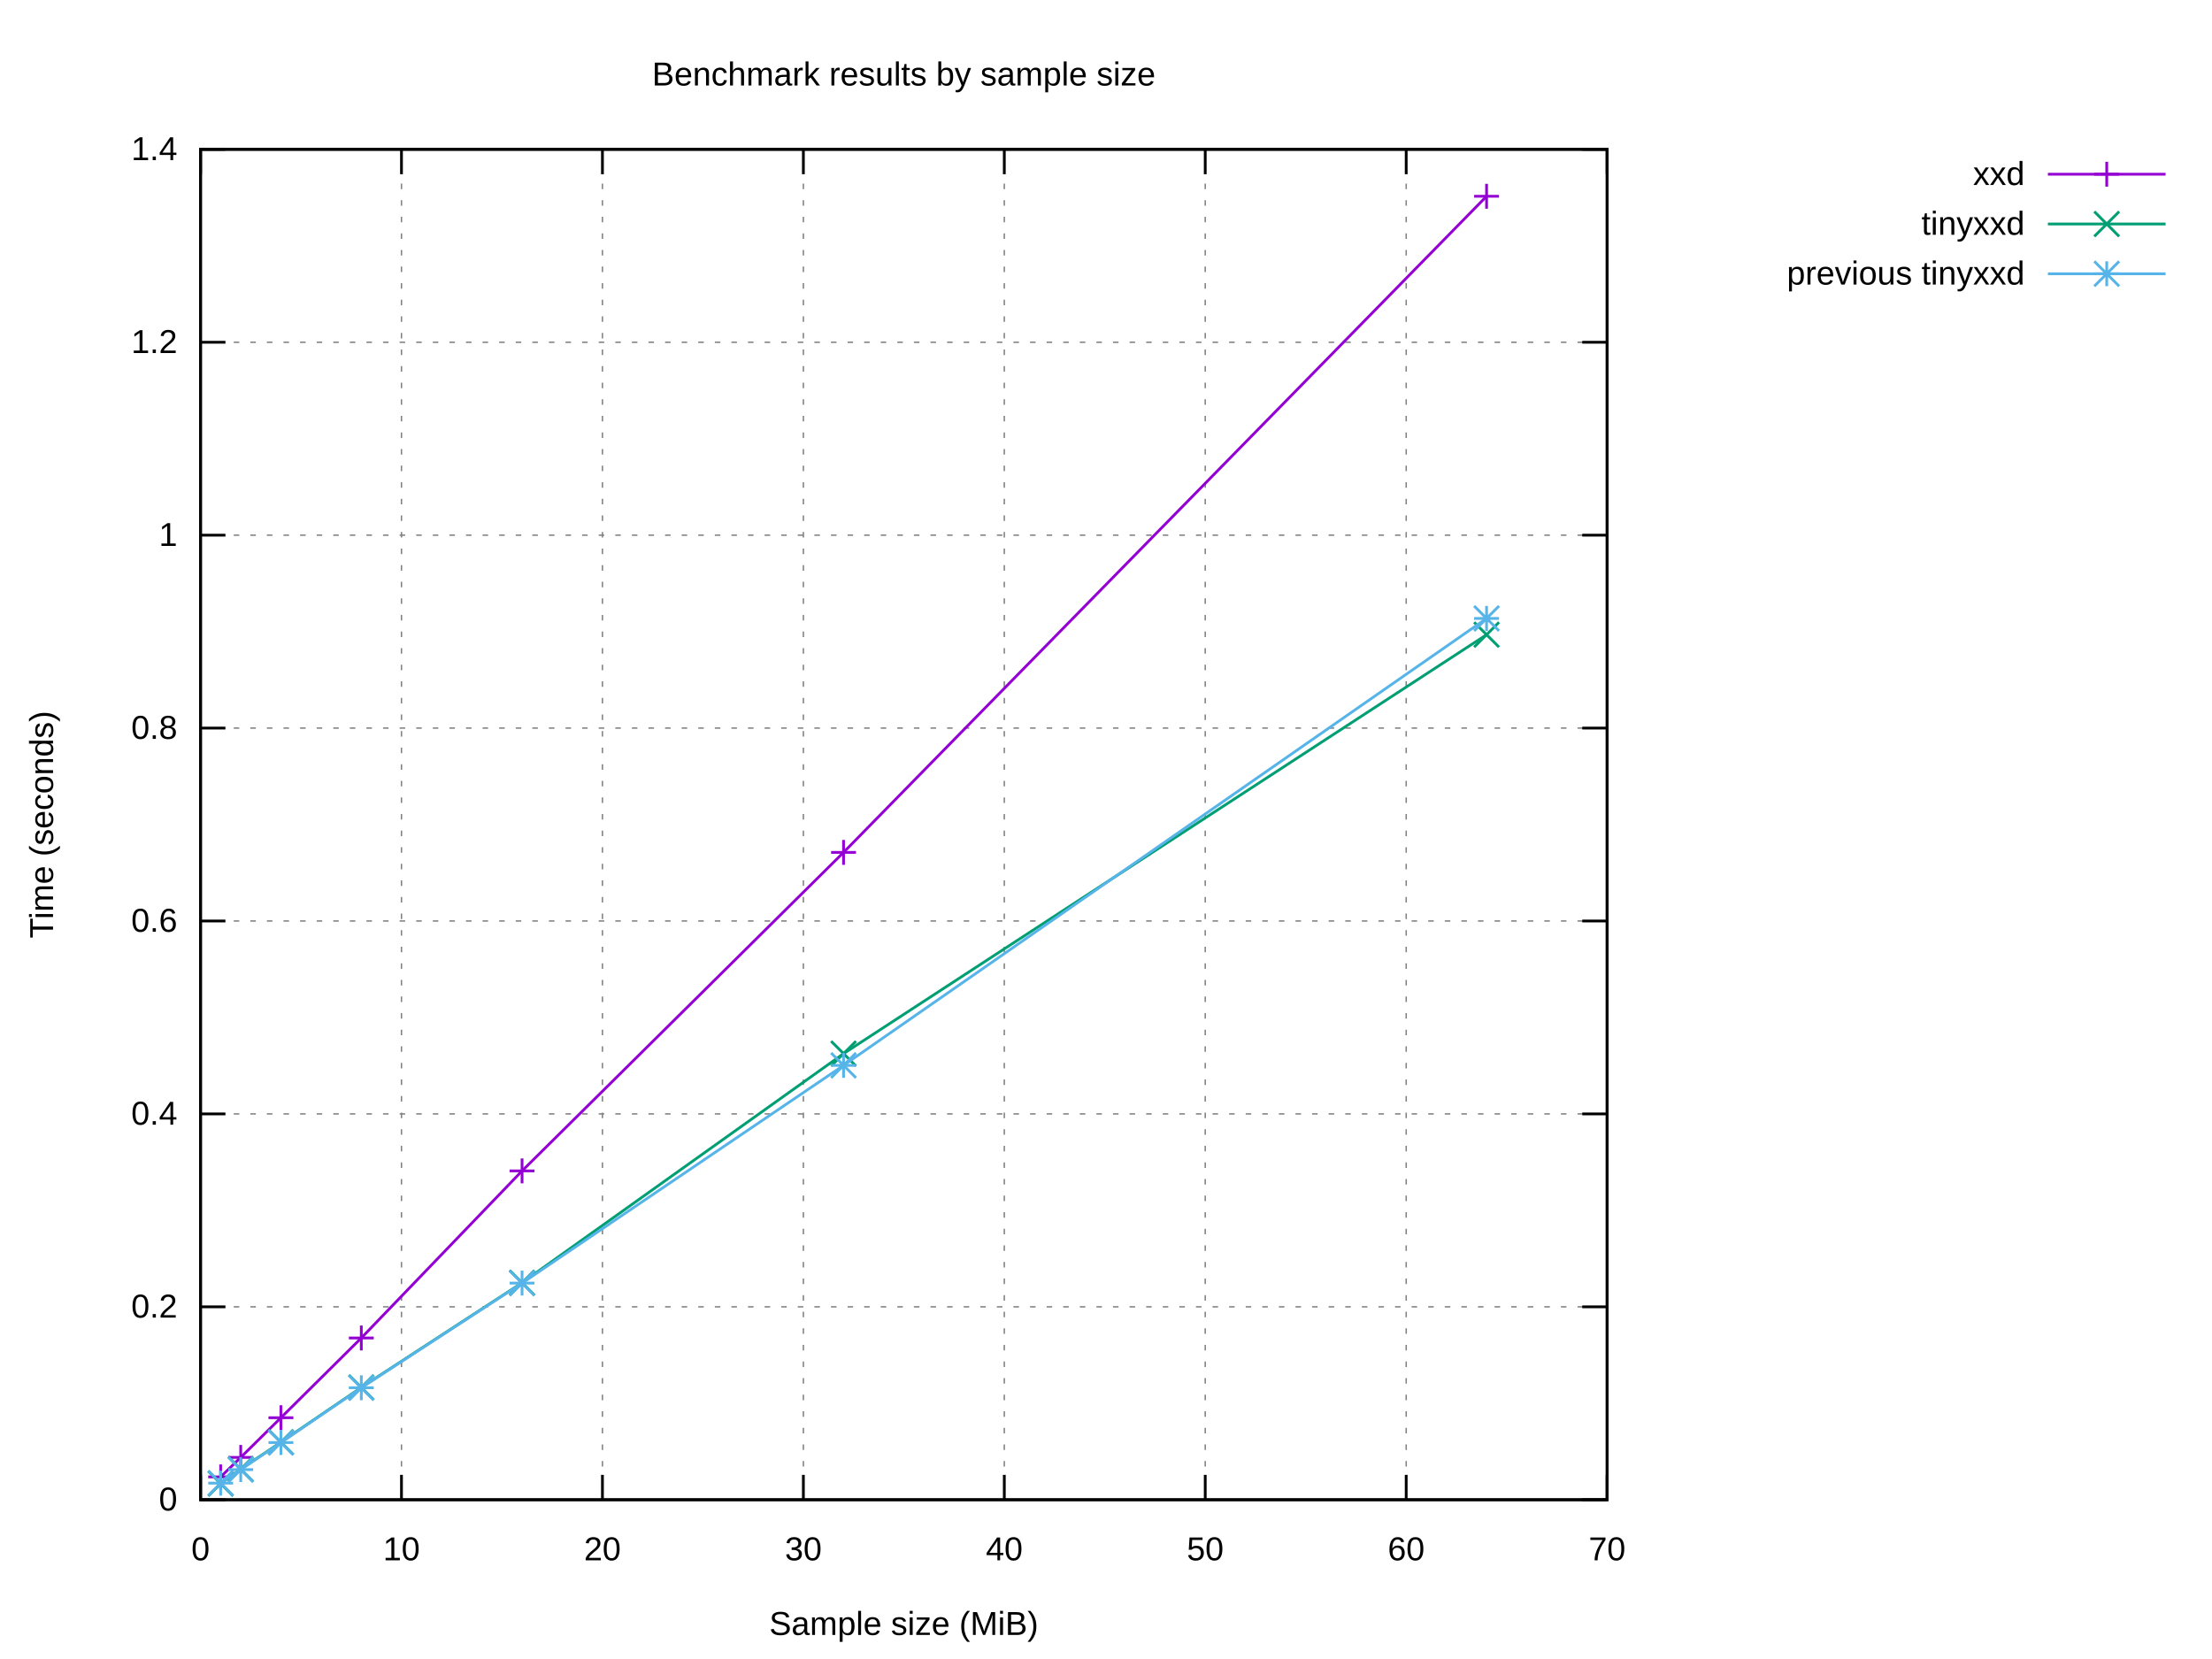
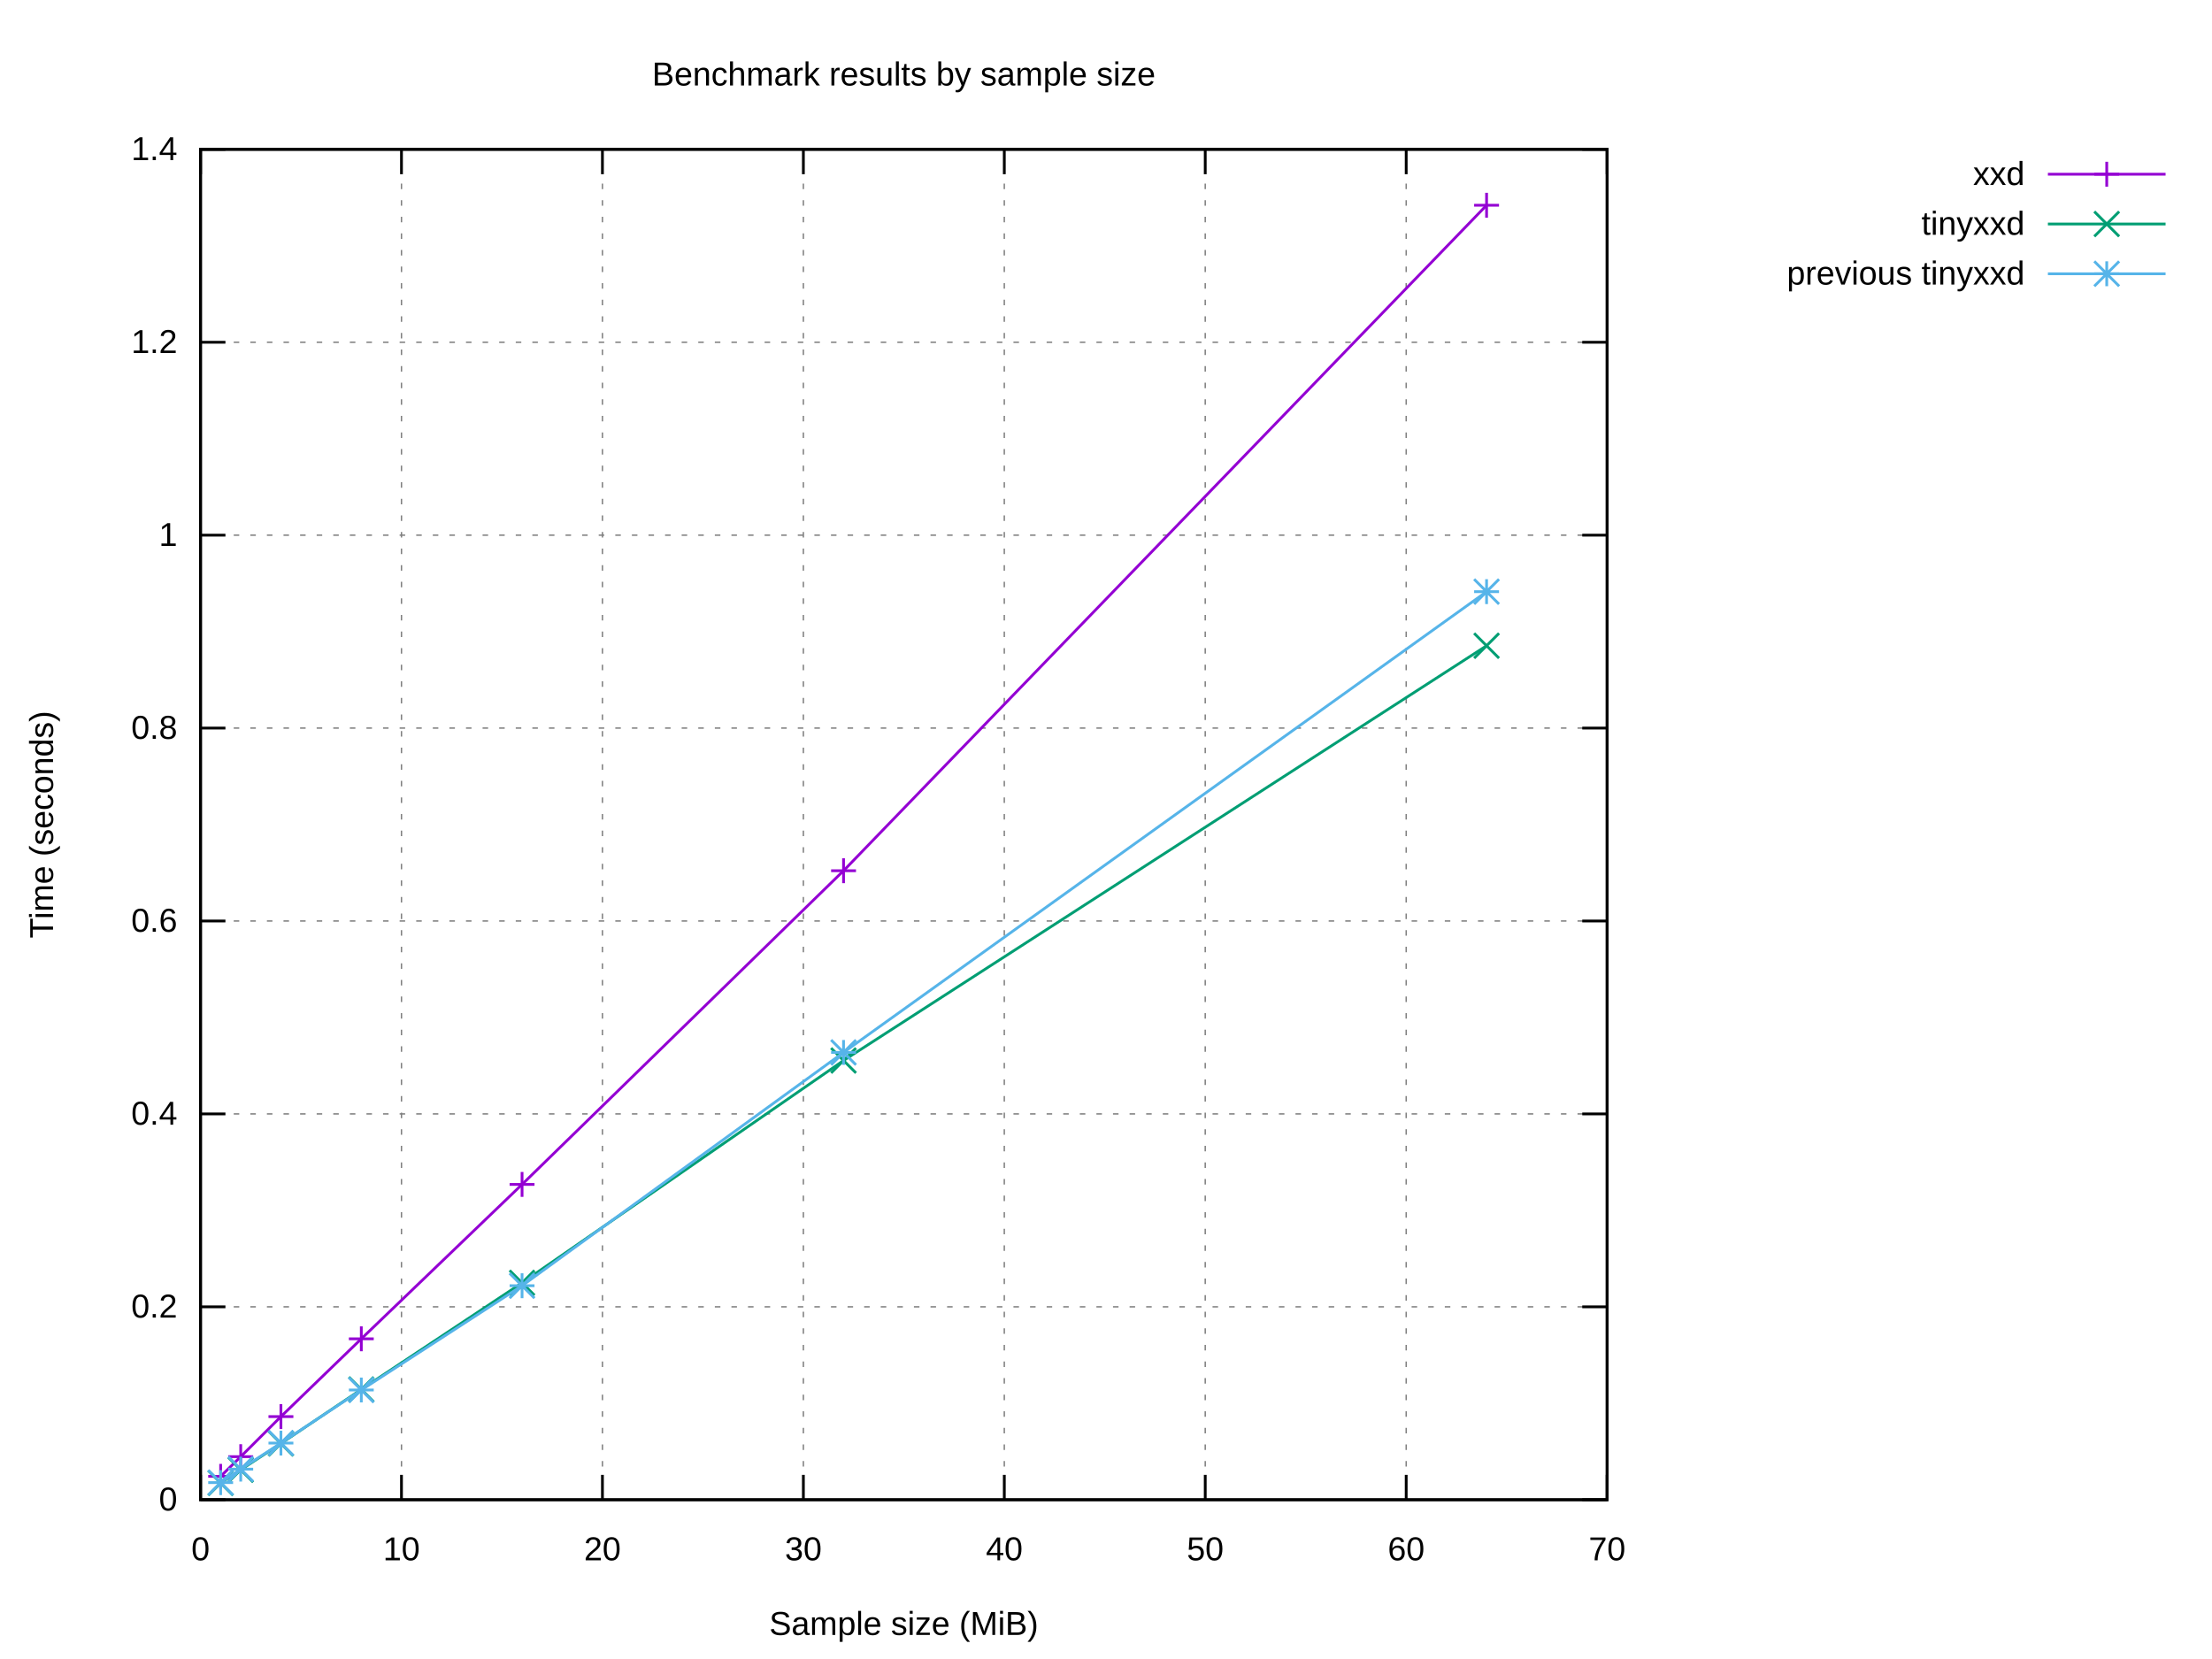
<svg xmlns="http://www.w3.org/2000/svg" xmlns:xlink="http://www.w3.org/1999/xlink" width="800" height="600" viewBox="0 0 800 600">
  <g id="gnuplot_canvas">
    <rect x="0" y="0" width="800" height="600" fill="#ffffff" />
    <defs>
      <circle id="gpDot" r="0.5" stroke-width="0.5" stroke="currentColor" />
      <path id="gpPt0" stroke-width="0.222" stroke="currentColor" d="M-1,0 h2 M0,-1 v2" />
      <path id="gpPt1" stroke-width="0.222" stroke="currentColor" d="M-1,-1 L1,1 M1,-1 L-1,1" />
      <path id="gpPt2" stroke-width="0.222" stroke="currentColor" d="M-1,0 L1,0 M0,-1 L0,1 M-1,-1 L1,1 M-1,1 L1,-1" />
      <rect id="gpPt3" stroke-width="0.222" stroke="currentColor" x="-1" y="-1" width="2" height="2" />
      <rect id="gpPt4" stroke-width="0.222" stroke="currentColor" fill="currentColor" x="-1" y="-1" width="2" height="2" />
      <circle id="gpPt5" stroke-width="0.222" stroke="currentColor" cx="0" cy="0" r="1" />
      <use xlink:href="#gpPt5" id="gpPt6" fill="currentColor" stroke="none" />
      <path id="gpPt7" stroke-width="0.222" stroke="currentColor" d="M0,-1.33 L-1.33,0.67 L1.33,0.67 z" />
      <use xlink:href="#gpPt7" id="gpPt8" fill="currentColor" stroke="none" />
      <use xlink:href="#gpPt7" id="gpPt9" stroke="currentColor" transform="rotate(180)" />
      <use xlink:href="#gpPt9" id="gpPt10" fill="currentColor" stroke="none" />
      <use xlink:href="#gpPt3" id="gpPt11" stroke="currentColor" transform="rotate(45)" />
      <use xlink:href="#gpPt11" id="gpPt12" fill="currentColor" stroke="none" />
      <path id="gpPt13" stroke-width="0.222" stroke="currentColor" d="M0,1.330 L1.265,0.411 L0.782,-1.067 L-0.782,-1.076 L-1.265,0.411 z" />
      <use xlink:href="#gpPt13" id="gpPt14" fill="currentColor" stroke="none" />
      <filter id="textbox" filterUnits="objectBoundingBox" x="0" y="0" height="1" width="1">
        <feFlood flood-color="#FFFFFF" flood-opacity="1" result="bgnd" />
        <feComposite in="SourceGraphic" in2="bgnd" operator="atop" />
      </filter>
      <filter id="greybox" filterUnits="objectBoundingBox" x="0" y="0" height="1" width="1">
        <feFlood flood-color="lightgrey" flood-opacity="1" result="grey" />
        <feComposite in="SourceGraphic" in2="grey" operator="atop" />
      </filter>
    </defs>
    <g fill="none" color="#FFFFFF" stroke="currentColor" stroke-width="1.00" stroke-linecap="butt" stroke-linejoin="miter">
</g>
    <g fill="none" color="black" stroke="currentColor" stroke-width="1.00" stroke-linecap="butt" stroke-linejoin="miter">
</g>
    <g fill="none" color="black" stroke="black" stroke-width="0.50" stroke-linecap="butt" stroke-linejoin="miter">
</g>
    <g fill="none" color="gray" stroke="currentColor" stroke-width="0.50" stroke-linecap="butt" stroke-linejoin="miter">
      <path stroke="gray" stroke-dasharray="2,4" class="gridline" d="M72.53,542.40 L581.24,542.40  " />
    </g>
    <g fill="none" color="gray" stroke="gray" stroke-width="1.00" stroke-linecap="butt" stroke-linejoin="miter">
</g>
    <g fill="none" color="black" stroke="currentColor" stroke-width="1.00" stroke-linecap="butt" stroke-linejoin="miter">
      <path stroke="black" d="M72.53,542.40 L81.53,542.40 M581.24,542.40 L572.24,542.40  " />
      <g transform="translate(64.14,546.30)" stroke="none" fill="black" font-family="Arial" font-size="12.00" text-anchor="end">
        <text>
          <tspan font-family="Arial"> 0</tspan>
        </text>
      </g>
    </g>
    <g fill="none" color="black" stroke="currentColor" stroke-width="1.00" stroke-linecap="butt" stroke-linejoin="miter">
</g>
    <g fill="none" color="black" stroke="black" stroke-width="0.50" stroke-linecap="butt" stroke-linejoin="miter">
</g>
    <g fill="none" color="gray" stroke="currentColor" stroke-width="0.50" stroke-linecap="butt" stroke-linejoin="miter">
      <path stroke="gray" stroke-dasharray="2,4" class="gridline" d="M72.53,472.63 L581.24,472.63  " />
    </g>
    <g fill="none" color="gray" stroke="gray" stroke-width="1.00" stroke-linecap="butt" stroke-linejoin="miter">
</g>
    <g fill="none" color="black" stroke="currentColor" stroke-width="1.00" stroke-linecap="butt" stroke-linejoin="miter">
      <path stroke="black" d="M72.53,472.63 L81.53,472.63 M581.24,472.63 L572.24,472.63  " />
      <g transform="translate(64.14,476.53)" stroke="none" fill="black" font-family="Arial" font-size="12.00" text-anchor="end">
        <text>
          <tspan font-family="Arial"> 0.2</tspan>
        </text>
      </g>
    </g>
    <g fill="none" color="black" stroke="currentColor" stroke-width="1.00" stroke-linecap="butt" stroke-linejoin="miter">
</g>
    <g fill="none" color="black" stroke="black" stroke-width="0.50" stroke-linecap="butt" stroke-linejoin="miter">
</g>
    <g fill="none" color="gray" stroke="currentColor" stroke-width="0.50" stroke-linecap="butt" stroke-linejoin="miter">
      <path stroke="gray" stroke-dasharray="2,4" class="gridline" d="M72.53,402.86 L581.24,402.86  " />
    </g>
    <g fill="none" color="gray" stroke="gray" stroke-width="1.00" stroke-linecap="butt" stroke-linejoin="miter">
</g>
    <g fill="none" color="black" stroke="currentColor" stroke-width="1.00" stroke-linecap="butt" stroke-linejoin="miter">
      <path stroke="black" d="M72.53,402.86 L81.53,402.86 M581.24,402.86 L572.24,402.86  " />
      <g transform="translate(64.14,406.76)" stroke="none" fill="black" font-family="Arial" font-size="12.00" text-anchor="end">
        <text>
          <tspan font-family="Arial"> 0.4</tspan>
        </text>
      </g>
    </g>
    <g fill="none" color="black" stroke="currentColor" stroke-width="1.00" stroke-linecap="butt" stroke-linejoin="miter">
</g>
    <g fill="none" color="black" stroke="black" stroke-width="0.50" stroke-linecap="butt" stroke-linejoin="miter">
</g>
    <g fill="none" color="gray" stroke="currentColor" stroke-width="0.50" stroke-linecap="butt" stroke-linejoin="miter">
      <path stroke="gray" stroke-dasharray="2,4" class="gridline" d="M72.53,333.09 L581.24,333.09  " />
    </g>
    <g fill="none" color="gray" stroke="gray" stroke-width="1.00" stroke-linecap="butt" stroke-linejoin="miter">
</g>
    <g fill="none" color="black" stroke="currentColor" stroke-width="1.00" stroke-linecap="butt" stroke-linejoin="miter">
      <path stroke="black" d="M72.53,333.09 L81.53,333.09 M581.24,333.09 L572.24,333.09  " />
      <g transform="translate(64.14,336.99)" stroke="none" fill="black" font-family="Arial" font-size="12.00" text-anchor="end">
        <text>
          <tspan font-family="Arial"> 0.6</tspan>
        </text>
      </g>
    </g>
    <g fill="none" color="black" stroke="currentColor" stroke-width="1.00" stroke-linecap="butt" stroke-linejoin="miter">
</g>
    <g fill="none" color="black" stroke="black" stroke-width="0.50" stroke-linecap="butt" stroke-linejoin="miter">
</g>
    <g fill="none" color="gray" stroke="currentColor" stroke-width="0.50" stroke-linecap="butt" stroke-linejoin="miter">
      <path stroke="gray" stroke-dasharray="2,4" class="gridline" d="M72.53,263.32 L581.24,263.32  " />
    </g>
    <g fill="none" color="gray" stroke="gray" stroke-width="1.00" stroke-linecap="butt" stroke-linejoin="miter">
</g>
    <g fill="none" color="black" stroke="currentColor" stroke-width="1.00" stroke-linecap="butt" stroke-linejoin="miter">
      <path stroke="black" d="M72.53,263.32 L81.53,263.32 M581.24,263.32 L572.24,263.32  " />
      <g transform="translate(64.14,267.22)" stroke="none" fill="black" font-family="Arial" font-size="12.00" text-anchor="end">
        <text>
          <tspan font-family="Arial"> 0.8</tspan>
        </text>
      </g>
    </g>
    <g fill="none" color="black" stroke="currentColor" stroke-width="1.00" stroke-linecap="butt" stroke-linejoin="miter">
</g>
    <g fill="none" color="black" stroke="black" stroke-width="0.50" stroke-linecap="butt" stroke-linejoin="miter">
</g>
    <g fill="none" color="gray" stroke="currentColor" stroke-width="0.50" stroke-linecap="butt" stroke-linejoin="miter">
      <path stroke="gray" stroke-dasharray="2,4" class="gridline" d="M72.53,193.55 L581.24,193.55  " />
    </g>
    <g fill="none" color="gray" stroke="gray" stroke-width="1.00" stroke-linecap="butt" stroke-linejoin="miter">
</g>
    <g fill="none" color="black" stroke="currentColor" stroke-width="1.00" stroke-linecap="butt" stroke-linejoin="miter">
      <path stroke="black" d="M72.53,193.55 L81.53,193.55 M581.24,193.55 L572.24,193.55  " />
      <g transform="translate(64.14,197.45)" stroke="none" fill="black" font-family="Arial" font-size="12.00" text-anchor="end">
        <text>
          <tspan font-family="Arial"> 1</tspan>
        </text>
      </g>
    </g>
    <g fill="none" color="black" stroke="currentColor" stroke-width="1.00" stroke-linecap="butt" stroke-linejoin="miter">
</g>
    <g fill="none" color="black" stroke="black" stroke-width="0.50" stroke-linecap="butt" stroke-linejoin="miter">
</g>
    <g fill="none" color="gray" stroke="currentColor" stroke-width="0.50" stroke-linecap="butt" stroke-linejoin="miter">
      <path stroke="gray" stroke-dasharray="2,4" class="gridline" d="M72.53,123.78 L581.24,123.78  " />
    </g>
    <g fill="none" color="gray" stroke="gray" stroke-width="1.00" stroke-linecap="butt" stroke-linejoin="miter">
</g>
    <g fill="none" color="black" stroke="currentColor" stroke-width="1.00" stroke-linecap="butt" stroke-linejoin="miter">
      <path stroke="black" d="M72.53,123.78 L81.53,123.78 M581.24,123.78 L572.24,123.78  " />
      <g transform="translate(64.14,127.68)" stroke="none" fill="black" font-family="Arial" font-size="12.00" text-anchor="end">
        <text>
          <tspan font-family="Arial"> 1.2</tspan>
        </text>
      </g>
    </g>
    <g fill="none" color="black" stroke="currentColor" stroke-width="1.00" stroke-linecap="butt" stroke-linejoin="miter">
</g>
    <g fill="none" color="black" stroke="black" stroke-width="0.50" stroke-linecap="butt" stroke-linejoin="miter">
</g>
    <g fill="none" color="gray" stroke="currentColor" stroke-width="0.50" stroke-linecap="butt" stroke-linejoin="miter">
      <path stroke="gray" stroke-dasharray="2,4" class="gridline" d="M72.53,54.01 L581.24,54.01  " />
    </g>
    <g fill="none" color="gray" stroke="gray" stroke-width="1.00" stroke-linecap="butt" stroke-linejoin="miter">
</g>
    <g fill="none" color="black" stroke="currentColor" stroke-width="1.00" stroke-linecap="butt" stroke-linejoin="miter">
      <path stroke="black" d="M72.53,54.01 L81.53,54.01 M581.24,54.01 L572.24,54.01  " />
      <g transform="translate(64.14,57.91)" stroke="none" fill="black" font-family="Arial" font-size="12.00" text-anchor="end">
        <text>
          <tspan font-family="Arial"> 1.4</tspan>
        </text>
      </g>
    </g>
    <g fill="none" color="black" stroke="currentColor" stroke-width="1.00" stroke-linecap="butt" stroke-linejoin="miter">
</g>
    <g fill="none" color="black" stroke="black" stroke-width="0.50" stroke-linecap="butt" stroke-linejoin="miter">
</g>
    <g fill="none" color="gray" stroke="currentColor" stroke-width="0.50" stroke-linecap="butt" stroke-linejoin="miter">
      <path stroke="gray" stroke-dasharray="2,4" class="gridline" d="M72.53,542.40 L72.53,54.01  " />
    </g>
    <g fill="none" color="gray" stroke="gray" stroke-width="1.00" stroke-linecap="butt" stroke-linejoin="miter">
</g>
    <g fill="none" color="black" stroke="currentColor" stroke-width="1.00" stroke-linecap="butt" stroke-linejoin="miter">
      <path stroke="black" d="M72.53,542.40 L72.53,533.40 M72.53,54.01 L72.53,63.01  " />
      <g transform="translate(72.53,564.30)" stroke="none" fill="black" font-family="Arial" font-size="12.00" text-anchor="middle">
        <text>
          <tspan font-family="Arial"> 0</tspan>
        </text>
      </g>
    </g>
    <g fill="none" color="black" stroke="currentColor" stroke-width="1.00" stroke-linecap="butt" stroke-linejoin="miter">
</g>
    <g fill="none" color="black" stroke="black" stroke-width="0.50" stroke-linecap="butt" stroke-linejoin="miter">
</g>
    <g fill="none" color="gray" stroke="currentColor" stroke-width="0.50" stroke-linecap="butt" stroke-linejoin="miter">
      <path stroke="gray" stroke-dasharray="2,4" class="gridline" d="M145.20,542.40 L145.20,54.01  " />
    </g>
    <g fill="none" color="gray" stroke="gray" stroke-width="1.00" stroke-linecap="butt" stroke-linejoin="miter">
</g>
    <g fill="none" color="black" stroke="currentColor" stroke-width="1.00" stroke-linecap="butt" stroke-linejoin="miter">
      <path stroke="black" d="M145.20,542.40 L145.20,533.40 M145.20,54.01 L145.20,63.01  " />
      <g transform="translate(145.20,564.30)" stroke="none" fill="black" font-family="Arial" font-size="12.00" text-anchor="middle">
        <text>
          <tspan font-family="Arial"> 10</tspan>
        </text>
      </g>
    </g>
    <g fill="none" color="black" stroke="currentColor" stroke-width="1.00" stroke-linecap="butt" stroke-linejoin="miter">
</g>
    <g fill="none" color="black" stroke="black" stroke-width="0.50" stroke-linecap="butt" stroke-linejoin="miter">
</g>
    <g fill="none" color="gray" stroke="currentColor" stroke-width="0.50" stroke-linecap="butt" stroke-linejoin="miter">
      <path stroke="gray" stroke-dasharray="2,4" class="gridline" d="M217.88,542.40 L217.88,54.01  " />
    </g>
    <g fill="none" color="gray" stroke="gray" stroke-width="1.00" stroke-linecap="butt" stroke-linejoin="miter">
</g>
    <g fill="none" color="black" stroke="currentColor" stroke-width="1.00" stroke-linecap="butt" stroke-linejoin="miter">
      <path stroke="black" d="M217.88,542.40 L217.88,533.40 M217.88,54.01 L217.88,63.01  " />
      <g transform="translate(217.88,564.30)" stroke="none" fill="black" font-family="Arial" font-size="12.00" text-anchor="middle">
        <text>
          <tspan font-family="Arial"> 20</tspan>
        </text>
      </g>
    </g>
    <g fill="none" color="black" stroke="currentColor" stroke-width="1.00" stroke-linecap="butt" stroke-linejoin="miter">
</g>
    <g fill="none" color="black" stroke="black" stroke-width="0.50" stroke-linecap="butt" stroke-linejoin="miter">
</g>
    <g fill="none" color="gray" stroke="currentColor" stroke-width="0.50" stroke-linecap="butt" stroke-linejoin="miter">
      <path stroke="gray" stroke-dasharray="2,4" class="gridline" d="M290.55,542.40 L290.55,54.01  " />
    </g>
    <g fill="none" color="gray" stroke="gray" stroke-width="1.00" stroke-linecap="butt" stroke-linejoin="miter">
</g>
    <g fill="none" color="black" stroke="currentColor" stroke-width="1.00" stroke-linecap="butt" stroke-linejoin="miter">
      <path stroke="black" d="M290.55,542.40 L290.55,533.40 M290.55,54.01 L290.55,63.01  " />
      <g transform="translate(290.55,564.30)" stroke="none" fill="black" font-family="Arial" font-size="12.00" text-anchor="middle">
        <text>
          <tspan font-family="Arial"> 30</tspan>
        </text>
      </g>
    </g>
    <g fill="none" color="black" stroke="currentColor" stroke-width="1.00" stroke-linecap="butt" stroke-linejoin="miter">
</g>
    <g fill="none" color="black" stroke="black" stroke-width="0.50" stroke-linecap="butt" stroke-linejoin="miter">
</g>
    <g fill="none" color="gray" stroke="currentColor" stroke-width="0.50" stroke-linecap="butt" stroke-linejoin="miter">
      <path stroke="gray" stroke-dasharray="2,4" class="gridline" d="M363.22,542.40 L363.22,54.01  " />
    </g>
    <g fill="none" color="gray" stroke="gray" stroke-width="1.00" stroke-linecap="butt" stroke-linejoin="miter">
</g>
    <g fill="none" color="black" stroke="currentColor" stroke-width="1.00" stroke-linecap="butt" stroke-linejoin="miter">
      <path stroke="black" d="M363.22,542.40 L363.22,533.40 M363.22,54.01 L363.22,63.01  " />
      <g transform="translate(363.22,564.30)" stroke="none" fill="black" font-family="Arial" font-size="12.00" text-anchor="middle">
        <text>
          <tspan font-family="Arial"> 40</tspan>
        </text>
      </g>
    </g>
    <g fill="none" color="black" stroke="currentColor" stroke-width="1.00" stroke-linecap="butt" stroke-linejoin="miter">
</g>
    <g fill="none" color="black" stroke="black" stroke-width="0.50" stroke-linecap="butt" stroke-linejoin="miter">
</g>
    <g fill="none" color="gray" stroke="currentColor" stroke-width="0.50" stroke-linecap="butt" stroke-linejoin="miter">
      <path stroke="gray" stroke-dasharray="2,4" class="gridline" d="M435.89,542.40 L435.89,54.01  " />
    </g>
    <g fill="none" color="gray" stroke="gray" stroke-width="1.00" stroke-linecap="butt" stroke-linejoin="miter">
</g>
    <g fill="none" color="black" stroke="currentColor" stroke-width="1.00" stroke-linecap="butt" stroke-linejoin="miter">
      <path stroke="black" d="M435.89,542.40 L435.89,533.40 M435.89,54.01 L435.89,63.01  " />
      <g transform="translate(435.89,564.30)" stroke="none" fill="black" font-family="Arial" font-size="12.00" text-anchor="middle">
        <text>
          <tspan font-family="Arial"> 50</tspan>
        </text>
      </g>
    </g>
    <g fill="none" color="black" stroke="currentColor" stroke-width="1.00" stroke-linecap="butt" stroke-linejoin="miter">
</g>
    <g fill="none" color="black" stroke="black" stroke-width="0.50" stroke-linecap="butt" stroke-linejoin="miter">
</g>
    <g fill="none" color="gray" stroke="currentColor" stroke-width="0.50" stroke-linecap="butt" stroke-linejoin="miter">
      <path stroke="gray" stroke-dasharray="2,4" class="gridline" d="M508.57,542.40 L508.57,54.01  " />
    </g>
    <g fill="none" color="gray" stroke="gray" stroke-width="1.00" stroke-linecap="butt" stroke-linejoin="miter">
</g>
    <g fill="none" color="black" stroke="currentColor" stroke-width="1.00" stroke-linecap="butt" stroke-linejoin="miter">
      <path stroke="black" d="M508.57,542.40 L508.57,533.40 M508.57,54.01 L508.57,63.01  " />
      <g transform="translate(508.57,564.30)" stroke="none" fill="black" font-family="Arial" font-size="12.00" text-anchor="middle">
        <text>
          <tspan font-family="Arial"> 60</tspan>
        </text>
      </g>
    </g>
    <g fill="none" color="black" stroke="currentColor" stroke-width="1.00" stroke-linecap="butt" stroke-linejoin="miter">
</g>
    <g fill="none" color="black" stroke="black" stroke-width="0.50" stroke-linecap="butt" stroke-linejoin="miter">
</g>
    <g fill="none" color="gray" stroke="currentColor" stroke-width="0.50" stroke-linecap="butt" stroke-linejoin="miter">
      <path stroke="gray" stroke-dasharray="2,4" class="gridline" d="M581.24,542.40 L581.24,54.01  " />
    </g>
    <g fill="none" color="gray" stroke="gray" stroke-width="1.00" stroke-linecap="butt" stroke-linejoin="miter">
</g>
    <g fill="none" color="black" stroke="currentColor" stroke-width="1.00" stroke-linecap="butt" stroke-linejoin="miter">
      <path stroke="black" d="M581.24,542.40 L581.24,533.40 M581.24,54.01 L581.24,63.01  " />
      <g transform="translate(581.24,564.30)" stroke="none" fill="black" font-family="Arial" font-size="12.00" text-anchor="middle">
        <text>
          <tspan font-family="Arial"> 70</tspan>
        </text>
      </g>
    </g>
    <g fill="none" color="black" stroke="currentColor" stroke-width="1.00" stroke-linecap="butt" stroke-linejoin="miter">
</g>
    <g fill="none" color="black" stroke="currentColor" stroke-width="1.00" stroke-linecap="butt" stroke-linejoin="miter">
      <path stroke="black" d="M72.53,54.01 L72.53,542.40 L581.24,542.40 L581.24,54.01 L72.53,54.01 Z  " />
    </g>
    <g fill="none" color="black" stroke="currentColor" stroke-width="1.00" stroke-linecap="butt" stroke-linejoin="miter">
</g>
    <g id="gnuplot_plot_1">
      <g fill="none" color="black" stroke="currentColor" stroke-width="1.00" stroke-linecap="butt" stroke-linejoin="miter">
        <g transform="translate(732.26,66.91)" stroke="none" fill="black" font-family="Arial" font-size="12.00" text-anchor="end">
          <text>
            <tspan font-family="Arial">xxd</tspan>
          </text>
        </g>
      </g>
      <g fill="none" color="black" stroke="currentColor" stroke-width="1.00" stroke-linecap="butt" stroke-linejoin="miter">
-         <path stroke="rgb(148,   0, 211)" d="M740.65,63.01 L783.21,63.01 M537.64,70.98 L305.08,308.28 L188.81,423.47 L130.67,483.90 L101.60,512.74 L87.06,527.09   L79.80,534.14  " />
-         <use xlink:href="#gpPt0" transform="translate(537.64,70.98) scale(4.50)" color="rgb(148,   0, 211)" />
-         <use xlink:href="#gpPt0" transform="translate(305.08,308.28) scale(4.50)" color="rgb(148,   0, 211)" />
-         <use xlink:href="#gpPt0" transform="translate(188.81,423.47) scale(4.50)" color="rgb(148,   0, 211)" />
-         <use xlink:href="#gpPt0" transform="translate(130.67,483.90) scale(4.50)" color="rgb(148,   0, 211)" />
-         <use xlink:href="#gpPt0" transform="translate(101.60,512.74) scale(4.50)" color="rgb(148,   0, 211)" />
-         <use xlink:href="#gpPt0" transform="translate(87.06,527.09) scale(4.50)" color="rgb(148,   0, 211)" />
-         <use xlink:href="#gpPt0" transform="translate(79.80,534.14) scale(4.50)" color="rgb(148,   0, 211)" />
+         <path stroke="rgb(148,   0, 211)" d="M740.65,63.01 L783.21,63.01 M537.64,74.23 L305.08,314.91 L188.81,428.36 L130.67,484.20 L101.60,512.33 L87.06,526.82   L79.80,533.94  " />
+         <use xlink:href="#gpPt0" transform="translate(537.64,74.23) scale(4.50)" color="rgb(148,   0, 211)" />
+         <use xlink:href="#gpPt0" transform="translate(305.08,314.91) scale(4.50)" color="rgb(148,   0, 211)" />
+         <use xlink:href="#gpPt0" transform="translate(188.81,428.36) scale(4.50)" color="rgb(148,   0, 211)" />
+         <use xlink:href="#gpPt0" transform="translate(130.67,484.20) scale(4.50)" color="rgb(148,   0, 211)" />
+         <use xlink:href="#gpPt0" transform="translate(101.60,512.33) scale(4.50)" color="rgb(148,   0, 211)" />
+         <use xlink:href="#gpPt0" transform="translate(87.06,526.82) scale(4.50)" color="rgb(148,   0, 211)" />
+         <use xlink:href="#gpPt0" transform="translate(79.80,533.94) scale(4.50)" color="rgb(148,   0, 211)" />
        <use xlink:href="#gpPt0" transform="translate(761.93,63.01) scale(4.50)" color="rgb(148,   0, 211)" />
      </g>
    </g>
    <g id="gnuplot_plot_2">
      <g fill="none" color="black" stroke="currentColor" stroke-width="1.00" stroke-linecap="butt" stroke-linejoin="miter">
        <g transform="translate(732.26,84.91)" stroke="none" fill="black" font-family="Arial" font-size="12.00" text-anchor="end">
          <text>
            <tspan font-family="Arial">tinyxxd</tspan>
          </text>
        </g>
      </g>
      <g fill="none" color="black" stroke="currentColor" stroke-width="1.00" stroke-linecap="butt" stroke-linejoin="miter">
-         <path stroke="rgb(  0, 158, 115)" d="M740.65,81.01 L783.21,81.01 M537.64,229.54 L305.08,381.05 L188.81,463.92 L130.67,501.78 L101.60,521.58 L87.06,531.34   L79.80,536.56  " />
-         <use xlink:href="#gpPt1" transform="translate(537.64,229.54) scale(4.50)" color="rgb(  0, 158, 115)" />
-         <use xlink:href="#gpPt1" transform="translate(305.08,381.05) scale(4.50)" color="rgb(  0, 158, 115)" />
-         <use xlink:href="#gpPt1" transform="translate(188.81,463.92) scale(4.50)" color="rgb(  0, 158, 115)" />
-         <use xlink:href="#gpPt1" transform="translate(130.67,501.78) scale(4.50)" color="rgb(  0, 158, 115)" />
-         <use xlink:href="#gpPt1" transform="translate(101.60,521.58) scale(4.50)" color="rgb(  0, 158, 115)" />
-         <use xlink:href="#gpPt1" transform="translate(87.06,531.34) scale(4.50)" color="rgb(  0, 158, 115)" />
-         <use xlink:href="#gpPt1" transform="translate(79.80,536.56) scale(4.50)" color="rgb(  0, 158, 115)" />
+         <path stroke="rgb(  0, 158, 115)" d="M740.65,81.01 L783.21,81.01 M537.64,233.54 L305.08,383.55 L188.81,463.96 L130.67,502.51 L101.60,522.05 L87.06,531.57   L79.80,536.34  " />
+         <use xlink:href="#gpPt1" transform="translate(537.64,233.54) scale(4.50)" color="rgb(  0, 158, 115)" />
+         <use xlink:href="#gpPt1" transform="translate(305.08,383.55) scale(4.50)" color="rgb(  0, 158, 115)" />
+         <use xlink:href="#gpPt1" transform="translate(188.81,463.96) scale(4.50)" color="rgb(  0, 158, 115)" />
+         <use xlink:href="#gpPt1" transform="translate(130.67,502.51) scale(4.50)" color="rgb(  0, 158, 115)" />
+         <use xlink:href="#gpPt1" transform="translate(101.60,522.05) scale(4.50)" color="rgb(  0, 158, 115)" />
+         <use xlink:href="#gpPt1" transform="translate(87.06,531.57) scale(4.50)" color="rgb(  0, 158, 115)" />
+         <use xlink:href="#gpPt1" transform="translate(79.80,536.34) scale(4.50)" color="rgb(  0, 158, 115)" />
        <use xlink:href="#gpPt1" transform="translate(761.93,81.01) scale(4.50)" color="rgb(  0, 158, 115)" />
      </g>
    </g>
    <g id="gnuplot_plot_3">
      <g fill="none" color="black" stroke="currentColor" stroke-width="1.00" stroke-linecap="butt" stroke-linejoin="miter">
        <g transform="translate(732.26,102.91)" stroke="none" fill="black" font-family="Arial" font-size="12.00" text-anchor="end">
          <text>
            <tspan font-family="Arial">previous tinyxxd</tspan>
          </text>
        </g>
      </g>
      <g fill="none" color="black" stroke="currentColor" stroke-width="1.00" stroke-linecap="butt" stroke-linejoin="miter">
-         <path stroke="rgb( 86, 180, 233)" d="M740.65,99.01 L783.21,99.01 M537.64,223.66 L305.08,385.31 L188.81,464.05 L130.67,501.90 L101.60,521.71 L87.06,531.50   L79.80,536.40  " />
-         <use xlink:href="#gpPt2" transform="translate(537.64,223.66) scale(4.50)" color="rgb( 86, 180, 233)" />
-         <use xlink:href="#gpPt2" transform="translate(305.08,385.31) scale(4.50)" color="rgb( 86, 180, 233)" />
-         <use xlink:href="#gpPt2" transform="translate(188.81,464.05) scale(4.50)" color="rgb( 86, 180, 233)" />
-         <use xlink:href="#gpPt2" transform="translate(130.67,501.90) scale(4.50)" color="rgb( 86, 180, 233)" />
-         <use xlink:href="#gpPt2" transform="translate(101.60,521.71) scale(4.50)" color="rgb( 86, 180, 233)" />
-         <use xlink:href="#gpPt2" transform="translate(87.06,531.50) scale(4.50)" color="rgb( 86, 180, 233)" />
-         <use xlink:href="#gpPt2" transform="translate(79.80,536.40) scale(4.50)" color="rgb( 86, 180, 233)" />
+         <path stroke="rgb( 86, 180, 233)" d="M740.65,99.01 L783.21,99.01 M537.64,213.98 L305.08,380.62 L188.81,465.00 L130.67,502.71 L101.60,521.91 L87.06,531.33   L79.80,536.21  " />
+         <use xlink:href="#gpPt2" transform="translate(537.64,213.98) scale(4.50)" color="rgb( 86, 180, 233)" />
+         <use xlink:href="#gpPt2" transform="translate(305.08,380.62) scale(4.50)" color="rgb( 86, 180, 233)" />
+         <use xlink:href="#gpPt2" transform="translate(188.81,465.00) scale(4.50)" color="rgb( 86, 180, 233)" />
+         <use xlink:href="#gpPt2" transform="translate(130.67,502.71) scale(4.50)" color="rgb( 86, 180, 233)" />
+         <use xlink:href="#gpPt2" transform="translate(101.60,521.91) scale(4.50)" color="rgb( 86, 180, 233)" />
+         <use xlink:href="#gpPt2" transform="translate(87.06,531.33) scale(4.50)" color="rgb( 86, 180, 233)" />
+         <use xlink:href="#gpPt2" transform="translate(79.80,536.21) scale(4.50)" color="rgb( 86, 180, 233)" />
        <use xlink:href="#gpPt2" transform="translate(761.93,99.01) scale(4.50)" color="rgb( 86, 180, 233)" />
      </g>
    </g>
    <g fill="none" color="#FFFFFF" stroke="rgb( 86, 180, 233)" stroke-width="2.00" stroke-linecap="butt" stroke-linejoin="miter">
</g>
    <g fill="none" color="black" stroke="currentColor" stroke-width="2.00" stroke-linecap="butt" stroke-linejoin="miter">
</g>
    <g fill="none" color="black" stroke="black" stroke-width="1.00" stroke-linecap="butt" stroke-linejoin="miter">
</g>
    <g fill="none" color="black" stroke="currentColor" stroke-width="1.00" stroke-linecap="butt" stroke-linejoin="miter">
      <path stroke="black" d="M72.53,54.01 L72.53,542.40 L581.24,542.40 L581.24,54.01 L72.53,54.01 Z  " />
      <g transform="translate(19.18,298.21) rotate(270.00)" stroke="none" fill="black" font-family="Arial" font-size="12.00" text-anchor="middle">
        <text>
          <tspan font-family="Arial">Time (seconds)</tspan>
        </text>
      </g>
    </g>
    <g fill="none" color="black" stroke="currentColor" stroke-width="1.00" stroke-linecap="butt" stroke-linejoin="miter">
      <g transform="translate(326.88,591.30)" stroke="none" fill="black" font-family="Arial" font-size="12.00" text-anchor="middle">
        <text>
          <tspan font-family="Arial">Sample size (MiB)</tspan>
        </text>
      </g>
    </g>
    <g fill="none" color="black" stroke="currentColor" stroke-width="1.00" stroke-linecap="butt" stroke-linejoin="miter">
</g>
    <g fill="none" color="black" stroke="currentColor" stroke-width="1.00" stroke-linecap="butt" stroke-linejoin="miter">
      <g transform="translate(326.88,30.91)" stroke="none" fill="black" font-family="Arial" font-size="12.00" text-anchor="middle">
        <text>
          <tspan font-family="Arial">Benchmark results by sample size</tspan>
        </text>
      </g>
    </g>
    <g fill="none" color="black" stroke="currentColor" stroke-width="1.00" stroke-linecap="butt" stroke-linejoin="miter">
</g>
  </g>
</svg>
